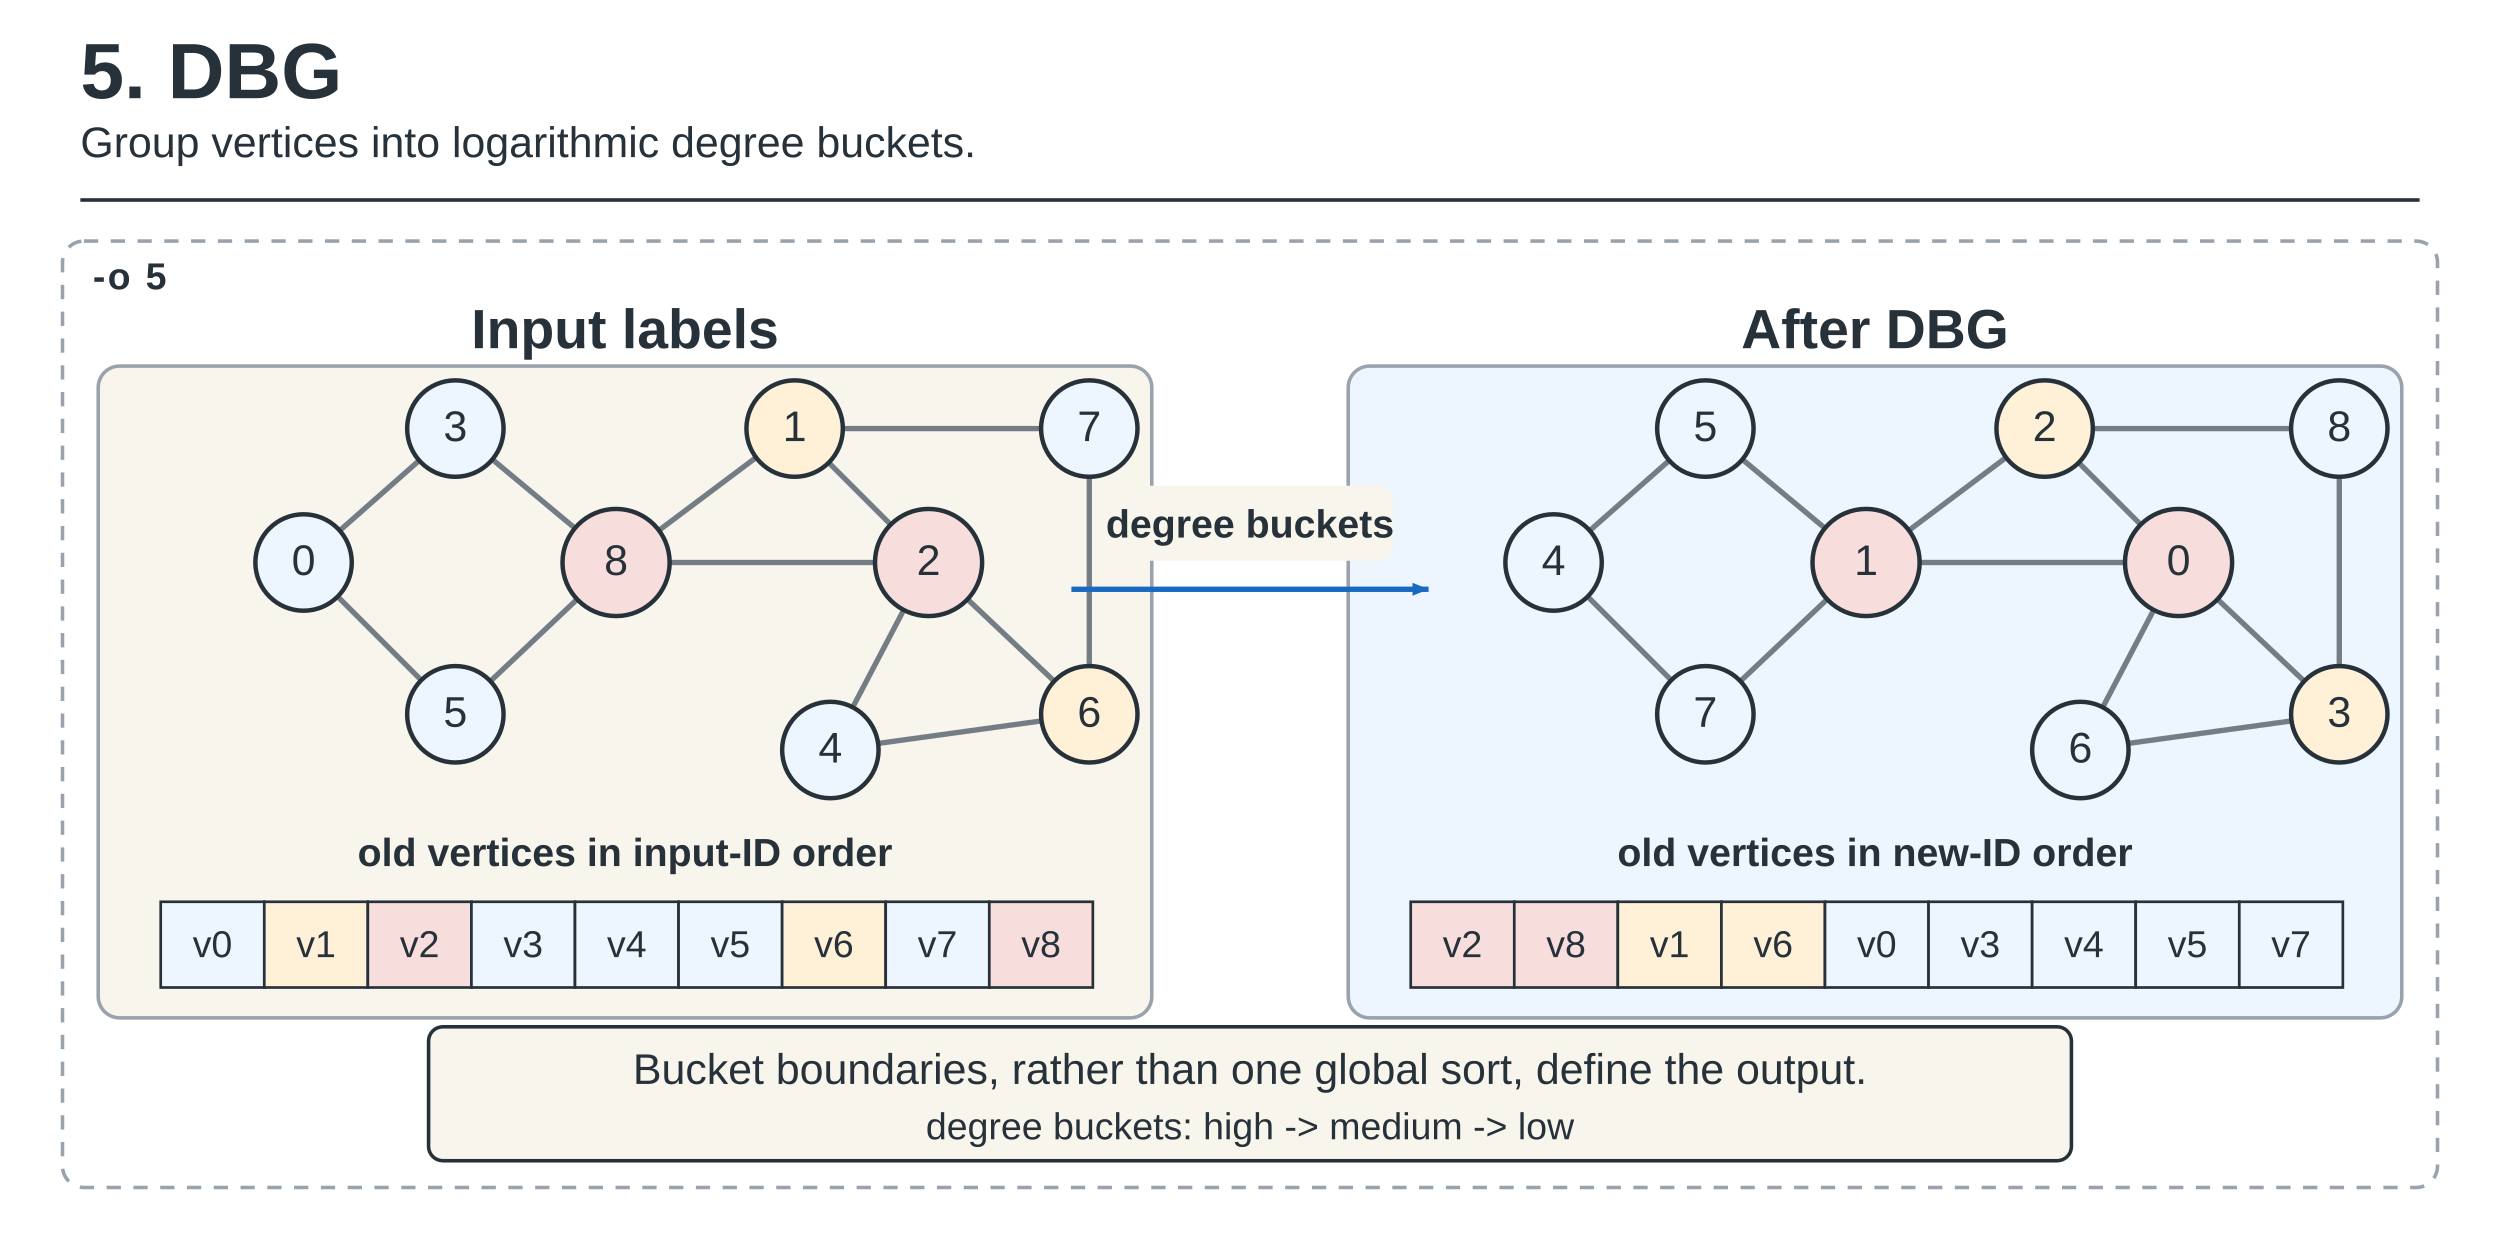
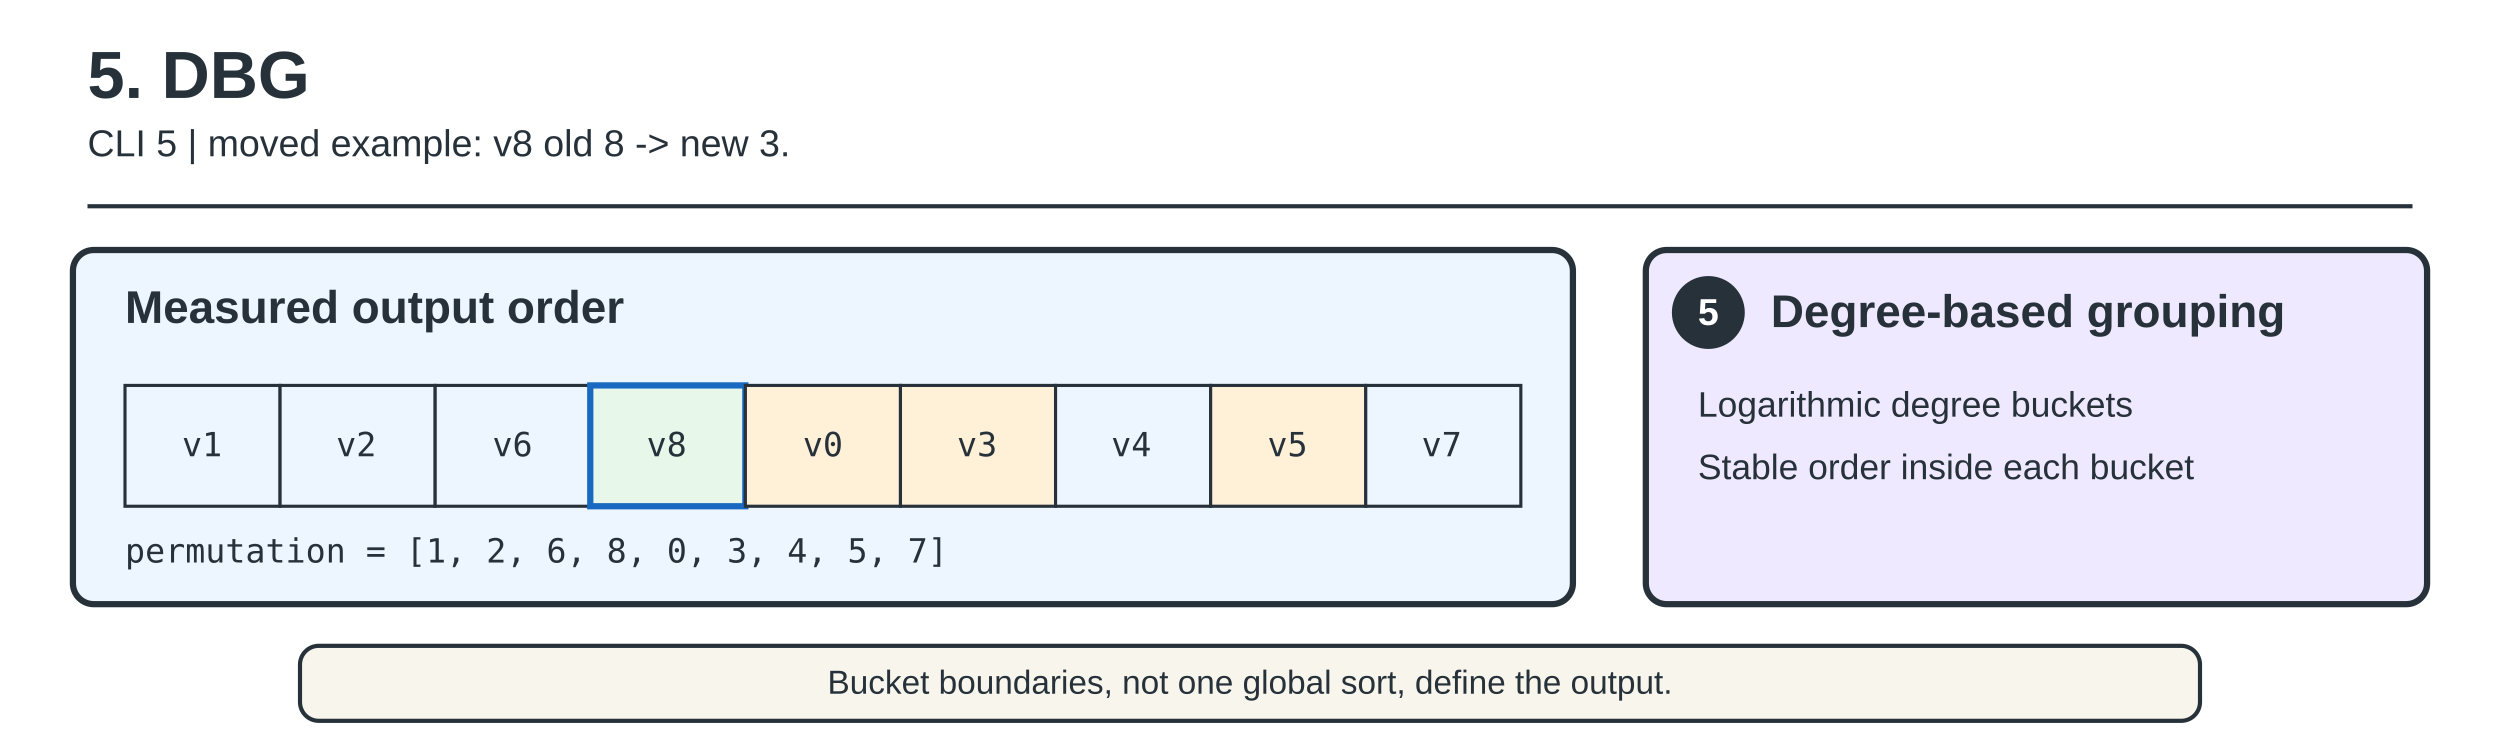
- <svg xmlns="http://www.w3.org/2000/svg" width="1400" height="700" viewBox="0 0 1400 700" role="img" aria-labelledby="title desc" fill="#27313A">
+ <svg xmlns="http://www.w3.org/2000/svg" width="1200" height="360" viewBox="0 0 1200 360" role="img" aria-labelledby="title desc" fill="#27313A">
  <defs>
-     <marker id="arrow" viewBox="0 0 10 8" markerWidth="9" markerHeight="8" refX="10" refY="4" orient="auto" markerUnits="userSpaceOnUse">
+     <marker id="arrow" viewBox="0 0 10 8" markerWidth="10" markerHeight="8" refX="10" refY="4" orient="auto" markerUnits="userSpaceOnUse">
      <path d="M0 0 L10 4 L0 8 Z" fill="#1769C2" />
-     </marker>
-     <marker id="edge-arrow" viewBox="0 0 8 6" markerWidth="7" markerHeight="6" refX="8" refY="3" orient="auto" markerUnits="userSpaceOnUse">
-       <path d="M0 0 L8 3 L0 6 Z" fill="#747D86" />
    </marker>
    <style>
      :root{color-scheme:light dark}
      @media(prefers-color-scheme:dark){
        [fill="#27313A"]{fill:#ECE7DD}[stroke="#27313A"]{stroke:#ECE7DD}
-         [fill="#FFFFFF"]{fill:#1E2327}
-         [fill="#F8F6EC"]{fill:#252A2E}[fill="#EDF5FF"]{fill:#273846}
-         [fill="#E7F7EA"]{fill:#24382A}[fill="#FFF0D8"]{fill:#3B3122}
-         [fill="#F7DEDC"]{fill:#3D292A}[fill="#EEE9FF"]{fill:#302C3C}
-         [stroke="#9AA3AD"]{stroke:#747D86}
+         [fill="#FFFFFF"]{fill:#1E2327}[fill="#F8F6EC"]{fill:#252A2E}
+         [fill="#EDF5FF"]{fill:#273846}[fill="#E7F7EA"]{fill:#24382A}
+         [fill="#FFF0D8"]{fill:#3B3122}[fill="#F7DEDC"]{fill:#3D292A}
+         [fill="#EEE9FF"]{fill:#302C3C}[stroke="#9AA3AD"]{stroke:#747D86}
+         [stroke="#1769C2"]{stroke:#63A8FF}[fill="#1769C2"]{fill:#63A8FF}
+         .arrow{stroke:#63A8FF!important}.edge{stroke:#ECE7DD!important}
      }
-       .sans{font-family:Arial,Helvetica,sans-serif}.title{font-size:44px;font-weight:700}
-       .subtitle{font-size:24px}.domain{font-size:21px;font-weight:700;letter-spacing:1.3px}
-       .heading{font-size:31px;font-weight:700}.body{font-size:24px}
-       .label{font-size:22px;font-weight:700}.small{font-size:21px}
-       .flow{fill:none;stroke:#1769C2;stroke-width:3;marker-end:url(#arrow)}
-           .graph-panel{stroke:#9AA3AD;stroke-width:2}
+       .sans{font-family:Arial,Helvetica,sans-serif}
+       .mono{font-family:"SFMono-Regular",Consolas,monospace}
+       .title{font-size:32px;font-weight:700}.subtitle{font-size:18px}
+       .domain{font-size:16px;font-weight:700;letter-spacing:1.2px}.heading{font-size:22px;font-weight:700}
+       .label{font-size:18px;font-weight:700}.body{font-size:17px}.small{font-size:16px}
+       .arrow{fill:none;stroke:#1769C2;stroke-width:3;marker-end:url(#arrow)}
+       .edge{stroke:#27313A;stroke-width:2.2}
    </style>
  </defs>
-   <rect width="1400" height="700" fill="#FFFFFF" />
-   <text x="45" y="55" class="sans title">5. DBG</text>
-   <text x="45" y="88" class="sans subtitle">Group vertices into logarithmic degree buckets.</text>
-   <line x1="45" y1="112" x2="1355" y2="112" stroke="#27313A" stroke-width="2" />
-   <rect x="35" y="135" width="1330" height="530" rx="12" fill="none" stroke="#9AA3AD" stroke-width="2" stroke-dasharray="8 7" />
-   <text x="52" y="162" class="sans domain">-o 5</text>
-   <text x="350" y="195" text-anchor="middle" class="sans heading">Input labels</text>
-   <text x="1050" y="195" text-anchor="middle" class="sans heading">After DBG</text>
-   <rect x="55" y="205" width="590" height="365" rx="12" fill="#F8F6EC" class="graph-panel" />
-   <rect x="755" y="205" width="590" height="365" rx="12" fill="#EDF5FF" class="graph-panel" />
-   <line x1="170" y1="315" x2="255" y2="240" stroke="#747D86" stroke-width="3" />
-   <line x1="170" y1="315" x2="255" y2="400" stroke="#747D86" stroke-width="3" />
-   <line x1="255" y1="240" x2="345" y2="315" stroke="#747D86" stroke-width="3" />
-   <line x1="255" y1="400" x2="345" y2="315" stroke="#747D86" stroke-width="3" />
-   <line x1="345" y1="315" x2="445" y2="240" stroke="#747D86" stroke-width="3" />
-   <line x1="345" y1="315" x2="520" y2="315" stroke="#747D86" stroke-width="3" />
-   <line x1="445" y1="240" x2="520" y2="315" stroke="#747D86" stroke-width="3" />
-   <line x1="445" y1="240" x2="610" y2="240" stroke="#747D86" stroke-width="3" />
-   <line x1="520" y1="315" x2="465" y2="420" stroke="#747D86" stroke-width="3" />
-   <line x1="520" y1="315" x2="610" y2="400" stroke="#747D86" stroke-width="3" />
-   <line x1="465" y1="420" x2="610" y2="400" stroke="#747D86" stroke-width="3" />
-   <line x1="610" y1="400" x2="610" y2="240" stroke="#747D86" stroke-width="3" />
-   <circle cx="170" cy="315" r="27" fill="#EDF5FF" stroke="#27313A" stroke-width="2.5" />
-   <text x="170" y="322" text-anchor="middle" class="sans body">0</text>
-   <circle cx="255" cy="240" r="27" fill="#EDF5FF" stroke="#27313A" stroke-width="2.5" />
-   <text x="255" y="247" text-anchor="middle" class="sans body">3</text>
-   <circle cx="255" cy="400" r="27" fill="#EDF5FF" stroke="#27313A" stroke-width="2.5" />
-   <text x="255" y="407" text-anchor="middle" class="sans body">5</text>
-   <circle cx="345" cy="315" r="30" fill="#F7DEDC" stroke="#27313A" stroke-width="2.5" />
-   <text x="345" y="322" text-anchor="middle" class="sans body">8</text>
-   <circle cx="445" cy="240" r="27" fill="#FFF0D8" stroke="#27313A" stroke-width="2.5" />
-   <text x="445" y="247" text-anchor="middle" class="sans body">1</text>
-   <circle cx="520" cy="315" r="30" fill="#F7DEDC" stroke="#27313A" stroke-width="2.5" />
-   <text x="520" y="322" text-anchor="middle" class="sans body">2</text>
-   <circle cx="465" cy="420" r="27" fill="#EDF5FF" stroke="#27313A" stroke-width="2.5" />
-   <text x="465" y="427" text-anchor="middle" class="sans body">4</text>
-   <circle cx="610" cy="400" r="27" fill="#FFF0D8" stroke="#27313A" stroke-width="2.5" />
-   <text x="610" y="407" text-anchor="middle" class="sans body">6</text>
-   <circle cx="610" cy="240" r="27" fill="#EDF5FF" stroke="#27313A" stroke-width="2.5" />
-   <text x="610" y="247" text-anchor="middle" class="sans body">7</text>
-   <path d="M600 330 H800" class="flow" />
-   <rect x="620" y="272" width="160" height="42" rx="8" fill="#F8F6EC" />
-   <text x="700" y="301" text-anchor="middle" class="sans label">degree buckets</text>
-   <line x1="870" y1="315" x2="955" y2="240" stroke="#747D86" stroke-width="3" />
-   <line x1="870" y1="315" x2="955" y2="400" stroke="#747D86" stroke-width="3" />
-   <line x1="955" y1="240" x2="1045" y2="315" stroke="#747D86" stroke-width="3" />
-   <line x1="955" y1="400" x2="1045" y2="315" stroke="#747D86" stroke-width="3" />
-   <line x1="1045" y1="315" x2="1145" y2="240" stroke="#747D86" stroke-width="3" />
-   <line x1="1045" y1="315" x2="1220" y2="315" stroke="#747D86" stroke-width="3" />
-   <line x1="1145" y1="240" x2="1220" y2="315" stroke="#747D86" stroke-width="3" />
-   <line x1="1145" y1="240" x2="1310" y2="240" stroke="#747D86" stroke-width="3" />
-   <line x1="1220" y1="315" x2="1165" y2="420" stroke="#747D86" stroke-width="3" />
-   <line x1="1220" y1="315" x2="1310" y2="400" stroke="#747D86" stroke-width="3" />
-   <line x1="1165" y1="420" x2="1310" y2="400" stroke="#747D86" stroke-width="3" />
-   <line x1="1310" y1="400" x2="1310" y2="240" stroke="#747D86" stroke-width="3" />
-   <circle cx="870" cy="315" r="27" fill="#EDF5FF" stroke="#27313A" stroke-width="2.5" />
-   <text x="870" y="322" text-anchor="middle" class="sans body">4</text>
-   <circle cx="955" cy="240" r="27" fill="#EDF5FF" stroke="#27313A" stroke-width="2.5" />
-   <text x="955" y="247" text-anchor="middle" class="sans body">5</text>
-   <circle cx="955" cy="400" r="27" fill="#EDF5FF" stroke="#27313A" stroke-width="2.5" />
-   <text x="955" y="407" text-anchor="middle" class="sans body">7</text>
-   <circle cx="1045" cy="315" r="30" fill="#F7DEDC" stroke="#27313A" stroke-width="2.5" />
-   <text x="1045" y="322" text-anchor="middle" class="sans body">1</text>
-   <circle cx="1145" cy="240" r="27" fill="#FFF0D8" stroke="#27313A" stroke-width="2.5" />
-   <text x="1145" y="247" text-anchor="middle" class="sans body">2</text>
-   <circle cx="1220" cy="315" r="30" fill="#F7DEDC" stroke="#27313A" stroke-width="2.5" />
-   <text x="1220" y="322" text-anchor="middle" class="sans body">0</text>
-   <circle cx="1165" cy="420" r="27" fill="#EDF5FF" stroke="#27313A" stroke-width="2.5" />
-   <text x="1165" y="427" text-anchor="middle" class="sans body">6</text>
-   <circle cx="1310" cy="400" r="27" fill="#FFF0D8" stroke="#27313A" stroke-width="2.5" />
-   <text x="1310" y="407" text-anchor="middle" class="sans body">3</text>
-   <circle cx="1310" cy="240" r="27" fill="#EDF5FF" stroke="#27313A" stroke-width="2.5" />
-   <text x="1310" y="247" text-anchor="middle" class="sans body">8</text>
-   <text x="350" y="485" text-anchor="middle" class="sans label">old vertices in input-ID order</text>
-   <text x="1050" y="485" text-anchor="middle" class="sans label">old vertices in new-ID order</text>
-   <rect x="90" y="505" width="58" height="48" fill="#EDF5FF" stroke="#27313A" stroke-width="1.5" />
-   <text x="119" y="536" text-anchor="middle" class="sans small">v0</text>
-   <rect x="148" y="505" width="58" height="48" fill="#FFF0D8" stroke="#27313A" stroke-width="1.5" />
-   <text x="177" y="536" text-anchor="middle" class="sans small">v1</text>
-   <rect x="206" y="505" width="58" height="48" fill="#F7DEDC" stroke="#27313A" stroke-width="1.5" />
-   <text x="235" y="536" text-anchor="middle" class="sans small">v2</text>
-   <rect x="264" y="505" width="58" height="48" fill="#EDF5FF" stroke="#27313A" stroke-width="1.5" />
-   <text x="293" y="536" text-anchor="middle" class="sans small">v3</text>
-   <rect x="322" y="505" width="58" height="48" fill="#EDF5FF" stroke="#27313A" stroke-width="1.5" />
-   <text x="351" y="536" text-anchor="middle" class="sans small">v4</text>
-   <rect x="380" y="505" width="58" height="48" fill="#EDF5FF" stroke="#27313A" stroke-width="1.5" />
-   <text x="409" y="536" text-anchor="middle" class="sans small">v5</text>
-   <rect x="438" y="505" width="58" height="48" fill="#FFF0D8" stroke="#27313A" stroke-width="1.5" />
-   <text x="467" y="536" text-anchor="middle" class="sans small">v6</text>
-   <rect x="496" y="505" width="58" height="48" fill="#EDF5FF" stroke="#27313A" stroke-width="1.5" />
-   <text x="525" y="536" text-anchor="middle" class="sans small">v7</text>
-   <rect x="554" y="505" width="58" height="48" fill="#F7DEDC" stroke="#27313A" stroke-width="1.5" />
-   <text x="583" y="536" text-anchor="middle" class="sans small">v8</text>
-   <rect x="790" y="505" width="58" height="48" fill="#F7DEDC" stroke="#27313A" stroke-width="1.5" />
-   <text x="819" y="536" text-anchor="middle" class="sans small">v2</text>
-   <rect x="848" y="505" width="58" height="48" fill="#F7DEDC" stroke="#27313A" stroke-width="1.5" />
-   <text x="877" y="536" text-anchor="middle" class="sans small">v8</text>
-   <rect x="906" y="505" width="58" height="48" fill="#FFF0D8" stroke="#27313A" stroke-width="1.5" />
-   <text x="935" y="536" text-anchor="middle" class="sans small">v1</text>
-   <rect x="964" y="505" width="58" height="48" fill="#FFF0D8" stroke="#27313A" stroke-width="1.5" />
-   <text x="993" y="536" text-anchor="middle" class="sans small">v6</text>
-   <rect x="1022" y="505" width="58" height="48" fill="#EDF5FF" stroke="#27313A" stroke-width="1.5" />
-   <text x="1051" y="536" text-anchor="middle" class="sans small">v0</text>
-   <rect x="1080" y="505" width="58" height="48" fill="#EDF5FF" stroke="#27313A" stroke-width="1.5" />
-   <text x="1109" y="536" text-anchor="middle" class="sans small">v3</text>
-   <rect x="1138" y="505" width="58" height="48" fill="#EDF5FF" stroke="#27313A" stroke-width="1.5" />
-   <text x="1167" y="536" text-anchor="middle" class="sans small">v4</text>
-   <rect x="1196" y="505" width="58" height="48" fill="#EDF5FF" stroke="#27313A" stroke-width="1.5" />
-   <text x="1225" y="536" text-anchor="middle" class="sans small">v5</text>
-   <rect x="1254" y="505" width="58" height="48" fill="#EDF5FF" stroke="#27313A" stroke-width="1.5" />
-   <text x="1283" y="536" text-anchor="middle" class="sans small">v7</text>
-   <rect x="240" y="575" width="920" height="75" rx="8" fill="#F8F6EC" stroke="#27313A" stroke-width="2" />
-   <text x="700" y="607" text-anchor="middle" class="sans body">Bucket boundaries, rather than one global sort, define the output.</text>
-   <text x="700" y="638" text-anchor="middle" class="sans small">degree buckets: high -&gt; medium -&gt; low</text>
+   <rect width="1200" height="360" fill="#FFFFFF" />
+   <text x="42" y="47" class="sans title">5. DBG</text>
+   <text x="42" y="75" class="sans subtitle">CLI 5 | moved example: v8 old 8 -&gt; new 3.</text>
+   <line x1="42" y1="99" x2="1158" y2="99" stroke="#27313A" stroke-width="2" />
+   <rect x="35" y="120" width="720" height="170" rx="10" fill="#EDF5FF" stroke="#27313A" stroke-width="3" />
+   <text x="60" y="155" class="sans heading">Measured output order</text>
+   <rect x="60.00" y="185" width="74.44" height="58" fill="#EDF5FF" stroke="#27313A" stroke-width="1.5" />
+   <text x="97" y="219" class="mono small" text-anchor="middle">v1</text>
+   <rect x="134.44" y="185" width="74.44" height="58" fill="#EDF5FF" stroke="#27313A" stroke-width="1.5" />
+   <text x="171" y="219" class="mono small" text-anchor="middle">v2</text>
+   <rect x="208.89" y="185" width="74.44" height="58" fill="#EDF5FF" stroke="#27313A" stroke-width="1.5" />
+   <text x="246" y="219" class="mono small" text-anchor="middle">v6</text>
+   <rect x="283.33" y="185" width="74.44" height="58" fill="#E7F7EA" stroke="#1769C2" stroke-width="3" />
+   <text x="320" y="219" class="mono small" text-anchor="middle">v8</text>
+   <rect x="357.78" y="185" width="74.44" height="58" fill="#FFF0D8" stroke="#27313A" stroke-width="1.5" />
+   <text x="395" y="219" class="mono small" text-anchor="middle">v0</text>
+   <rect x="432.22" y="185" width="74.44" height="58" fill="#FFF0D8" stroke="#27313A" stroke-width="1.5" />
+   <text x="469" y="219" class="mono small" text-anchor="middle">v3</text>
+   <rect x="506.67" y="185" width="74.44" height="58" fill="#EDF5FF" stroke="#27313A" stroke-width="1.5" />
+   <text x="543" y="219" class="mono small" text-anchor="middle">v4</text>
+   <rect x="581.11" y="185" width="74.44" height="58" fill="#FFF0D8" stroke="#27313A" stroke-width="1.5" />
+   <text x="618" y="219" class="mono small" text-anchor="middle">v5</text>
+   <rect x="655.56" y="185" width="74.44" height="58" fill="#EDF5FF" stroke="#27313A" stroke-width="1.5" />
+   <text x="692" y="219" class="mono small" text-anchor="middle">v7</text>
+   <text x="60" y="270" class="mono small">permutation = [1, 2, 6, 8, 0, 3, 4, 5, 7]</text>
+   <rect x="790" y="120" width="375" height="170" rx="10" fill="#EEE9FF" stroke="#27313A" stroke-width="3" />
+   <circle cx="820" cy="150" r="17" fill="#27313A" stroke="#27313A" stroke-width="1" />
+   <text x="820" y="156" class="sans label" text-anchor="middle" fill="#FFFFFF">5</text>
+   <text x="850" y="157" class="sans heading">Degree-based grouping</text>
+   <text x="815" y="200" class="sans body">Logarithmic degree buckets</text>
+   <text x="815" y="230" class="sans body">Stable order inside each bucket</text>
+   <rect x="144" y="310" width="912" height="36" rx="9" fill="#F8F6EC" stroke="#27313A" stroke-width="2" />
+   <text x="600" y="333" class="sans small" text-anchor="middle">Bucket boundaries, not one global sort, define the output.</text>
</svg>
